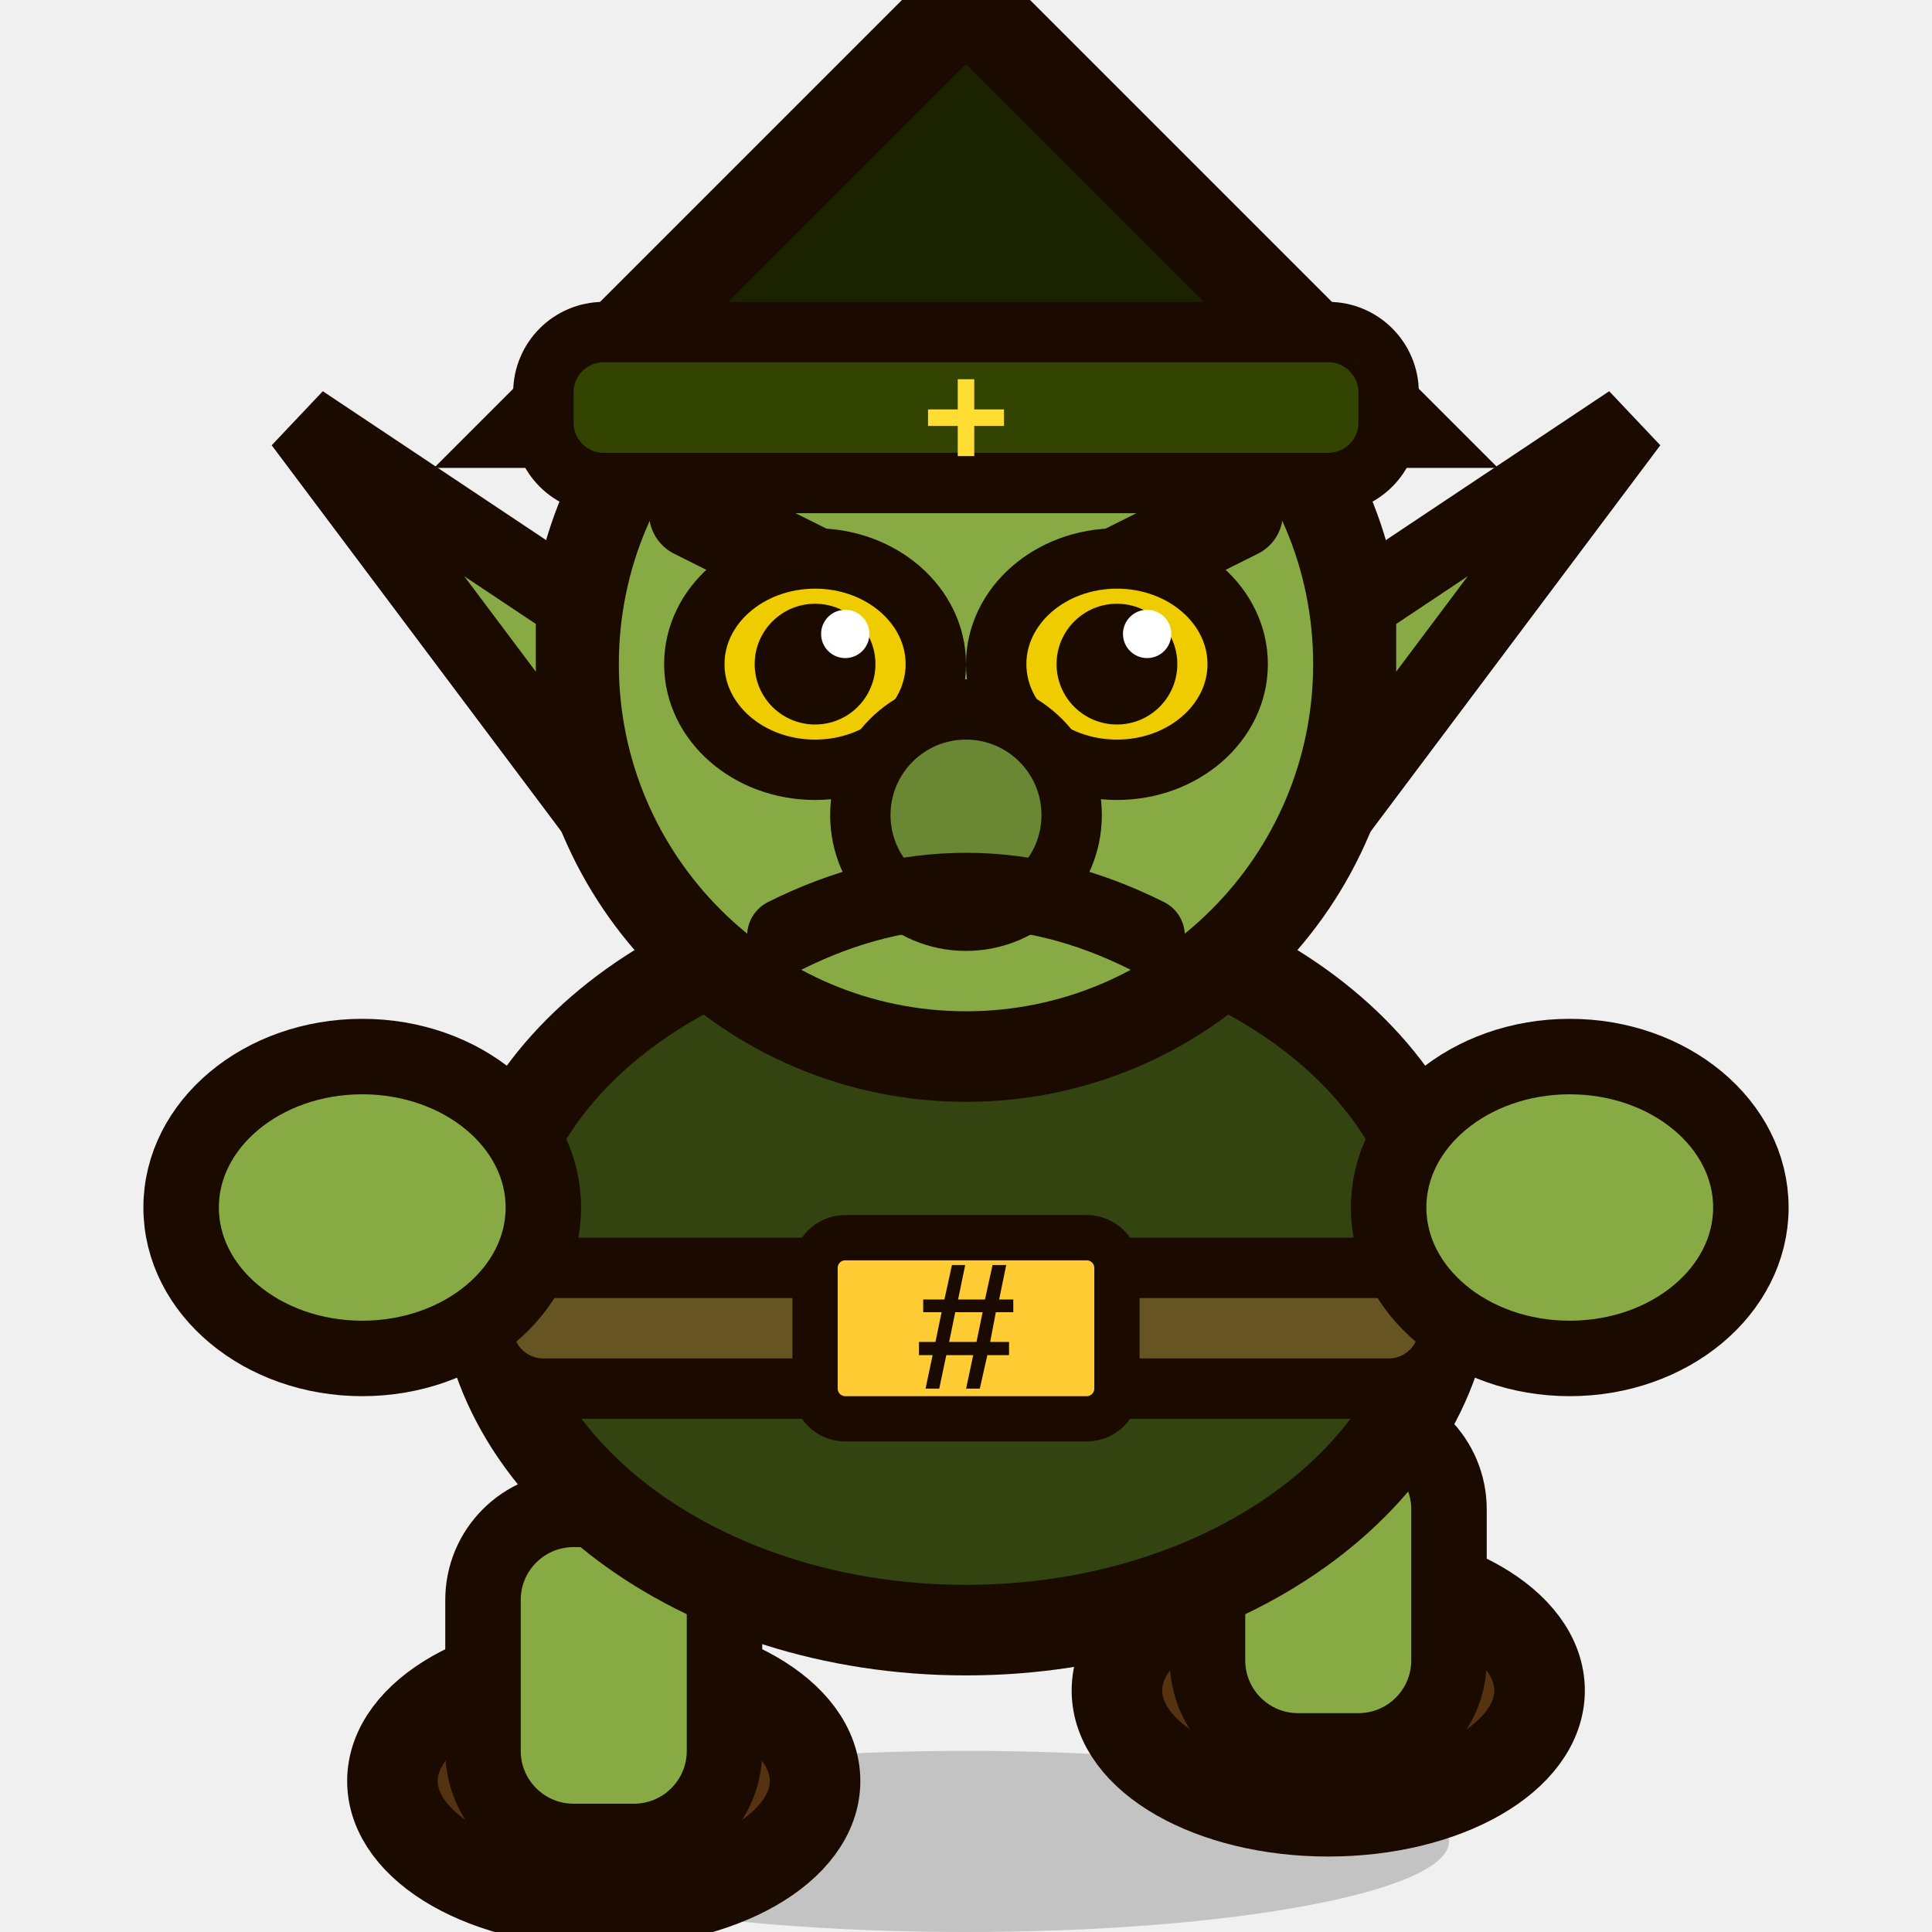
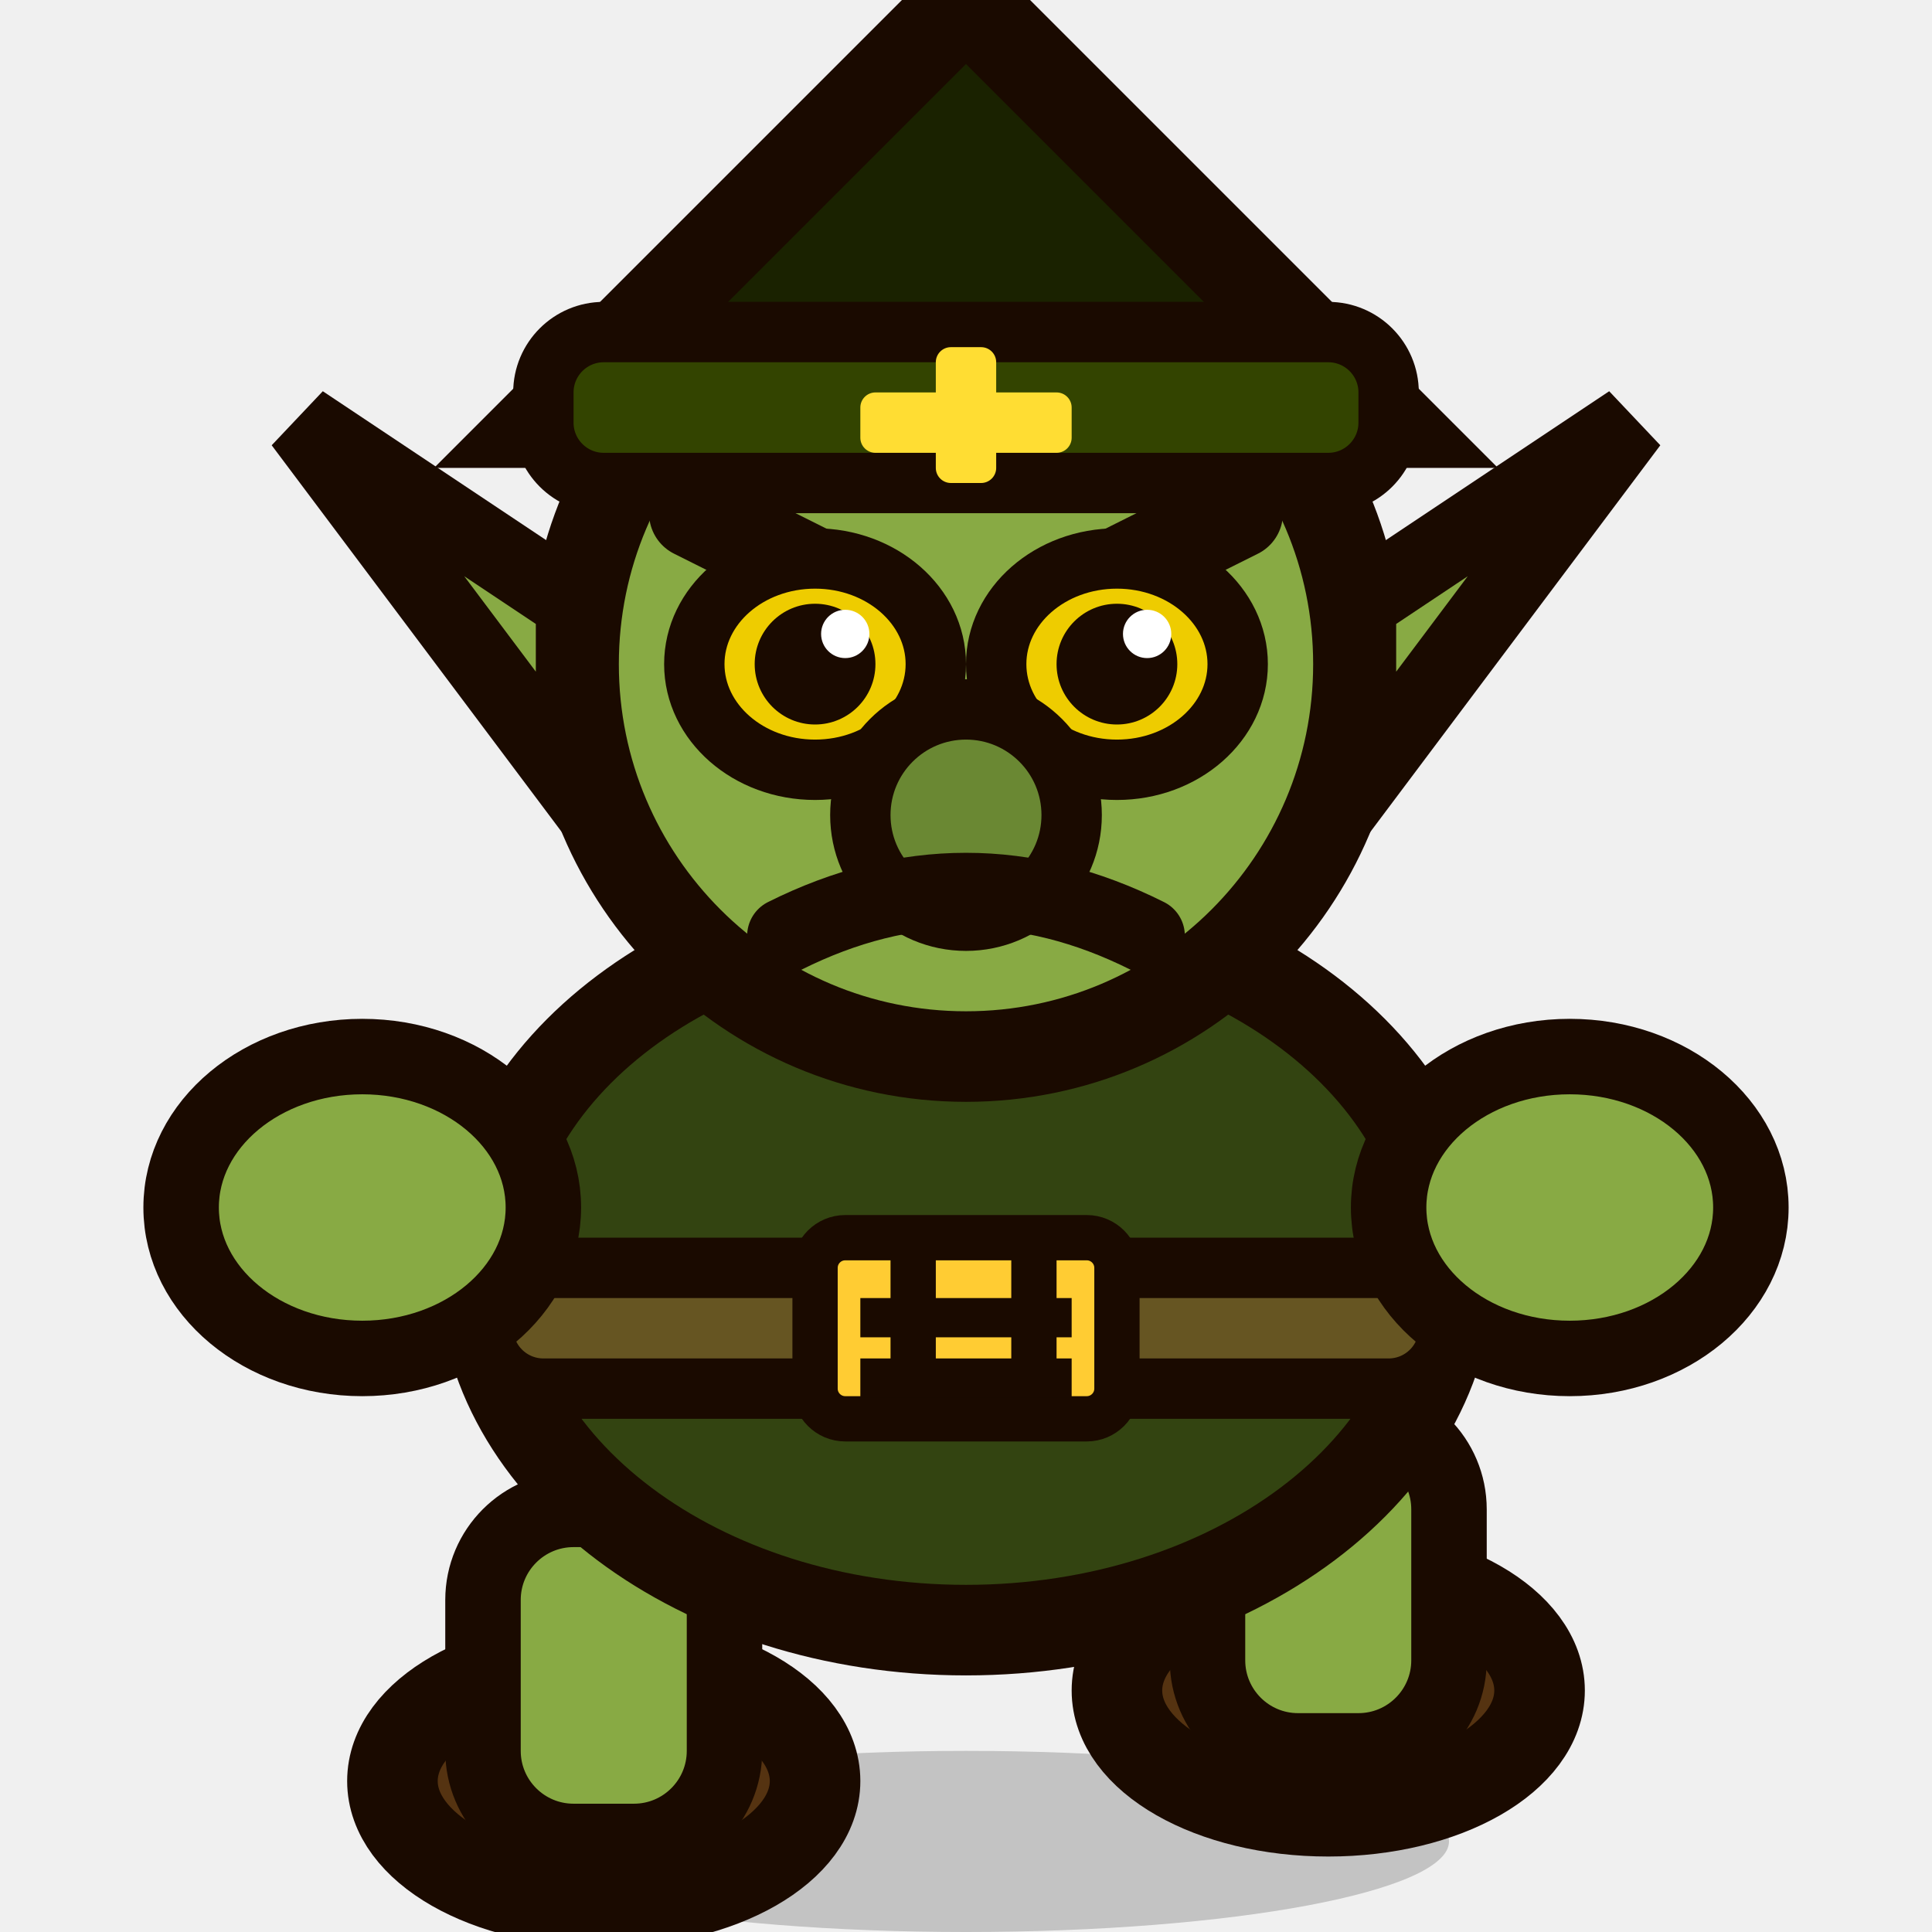
<svg xmlns="http://www.w3.org/2000/svg" viewBox="0 0 64 64">
  <ellipse cx="32" cy="61" rx="16" ry="3" fill="#00000030" />
  <ellipse cx="20" cy="59" rx="7" ry="4" fill="#553311" stroke="#1A0A00" stroke-width="3" />
  <ellipse cx="44" cy="56" rx="7" ry="4" fill="#553311" stroke="#1A0A00" stroke-width="3" />
  <rect x="16" y="50" width="8" height="11" rx="3" fill="#88AA44" stroke="#1A0A00" stroke-width="2.5" />
  <rect x="40" y="47" width="8" height="11" rx="3" fill="#88AA44" stroke="#1A0A00" stroke-width="2.5" />
  <ellipse cx="32" cy="42" rx="16" ry="12" fill="#334411" stroke="#1A0A00" stroke-width="3" />
  <rect x="16" y="42" width="32" height="4" rx="2" fill="#665522" stroke="#1A0A00" stroke-width="2" />
  <rect x="27" y="41" width="10" height="6" rx="1" fill="#FFCC33" stroke="#1A0A00" stroke-width="1.5" />
-   <text x="32" y="46" font-size="6" fill="#1A0A00" text-anchor="middle" font-family="Arial" font-weight="bold">#</text>
+   <rect x="29.5" y="41.5" width="1.5" height="5.5" fill="#1A0A00" />
+   <rect x="33.5" y="41.5" width="1.5" height="5.5" fill="#1A0A00" />
+   <rect x="28.5" y="43" width="7" height="1.3" fill="#1A0A00" />
+   <rect x="28.5" y="45" width="7" height="1.3" fill="#1A0A00" />
  <ellipse cx="12" cy="40" rx="6" ry="5" fill="#88AA44" stroke="#1A0A00" stroke-width="2.5" />
  <ellipse cx="52" cy="40" rx="6" ry="5" fill="#88AA44" stroke="#1A0A00" stroke-width="2.5" />
  <circle cx="32" cy="22" r="13" fill="#88AA44" stroke="#1A0A00" stroke-width="3" />
  <polygon points="19,20 10,14 19,26" fill="#88AA44" stroke="#1A0A00" stroke-width="2.5" />
  <polygon points="45,20 54,14 45,26" fill="#88AA44" stroke="#1A0A00" stroke-width="2.5" />
  <line x1="23" y1="17" x2="29" y2="20" stroke="#1A0A00" stroke-width="3" stroke-linecap="round" />
  <line x1="41" y1="17" x2="35" y2="20" stroke="#1A0A00" stroke-width="3" stroke-linecap="round" />
  <ellipse cx="27" cy="22" rx="4" ry="3.5" fill="#EECC00" stroke="#1A0A00" stroke-width="2" />
  <ellipse cx="37" cy="22" rx="4" ry="3.5" fill="#EECC00" stroke="#1A0A00" stroke-width="2" />
  <circle cx="27" cy="22" r="2" fill="#1A0A00" />
  <circle cx="37" cy="22" r="2" fill="#1A0A00" />
  <circle cx="28" cy="21" r="0.8" fill="white" />
  <circle cx="38" cy="21" r="0.8" fill="white" />
  <circle cx="32" cy="27" r="3.5" fill="#6A8833" stroke="#1A0A00" stroke-width="2" />
  <path d="M26,31 Q32,28 38,31" fill="none" stroke="#1A0A00" stroke-width="2.5" stroke-linecap="round" />
  <polygon points="32,0 18,14 46,14" fill="#1A2200" stroke="#1A0A00" stroke-width="3" />
  <rect x="18" y="11" width="28" height="5" rx="2" fill="#334400" stroke="#1A0A00" stroke-width="2" />
-   <text x="32" y="15.5" font-size="5" fill="#FFDD33" text-anchor="middle" font-family="Arial" font-weight="bold">+</text>
+   <rect x="31" y="11.5" width="2" height="4.5" rx="0.5" fill="#FFDD33" />
+   <rect x="28.5" y="13" width="7" height="2" rx="0.5" fill="#FFDD33" />
</svg>
